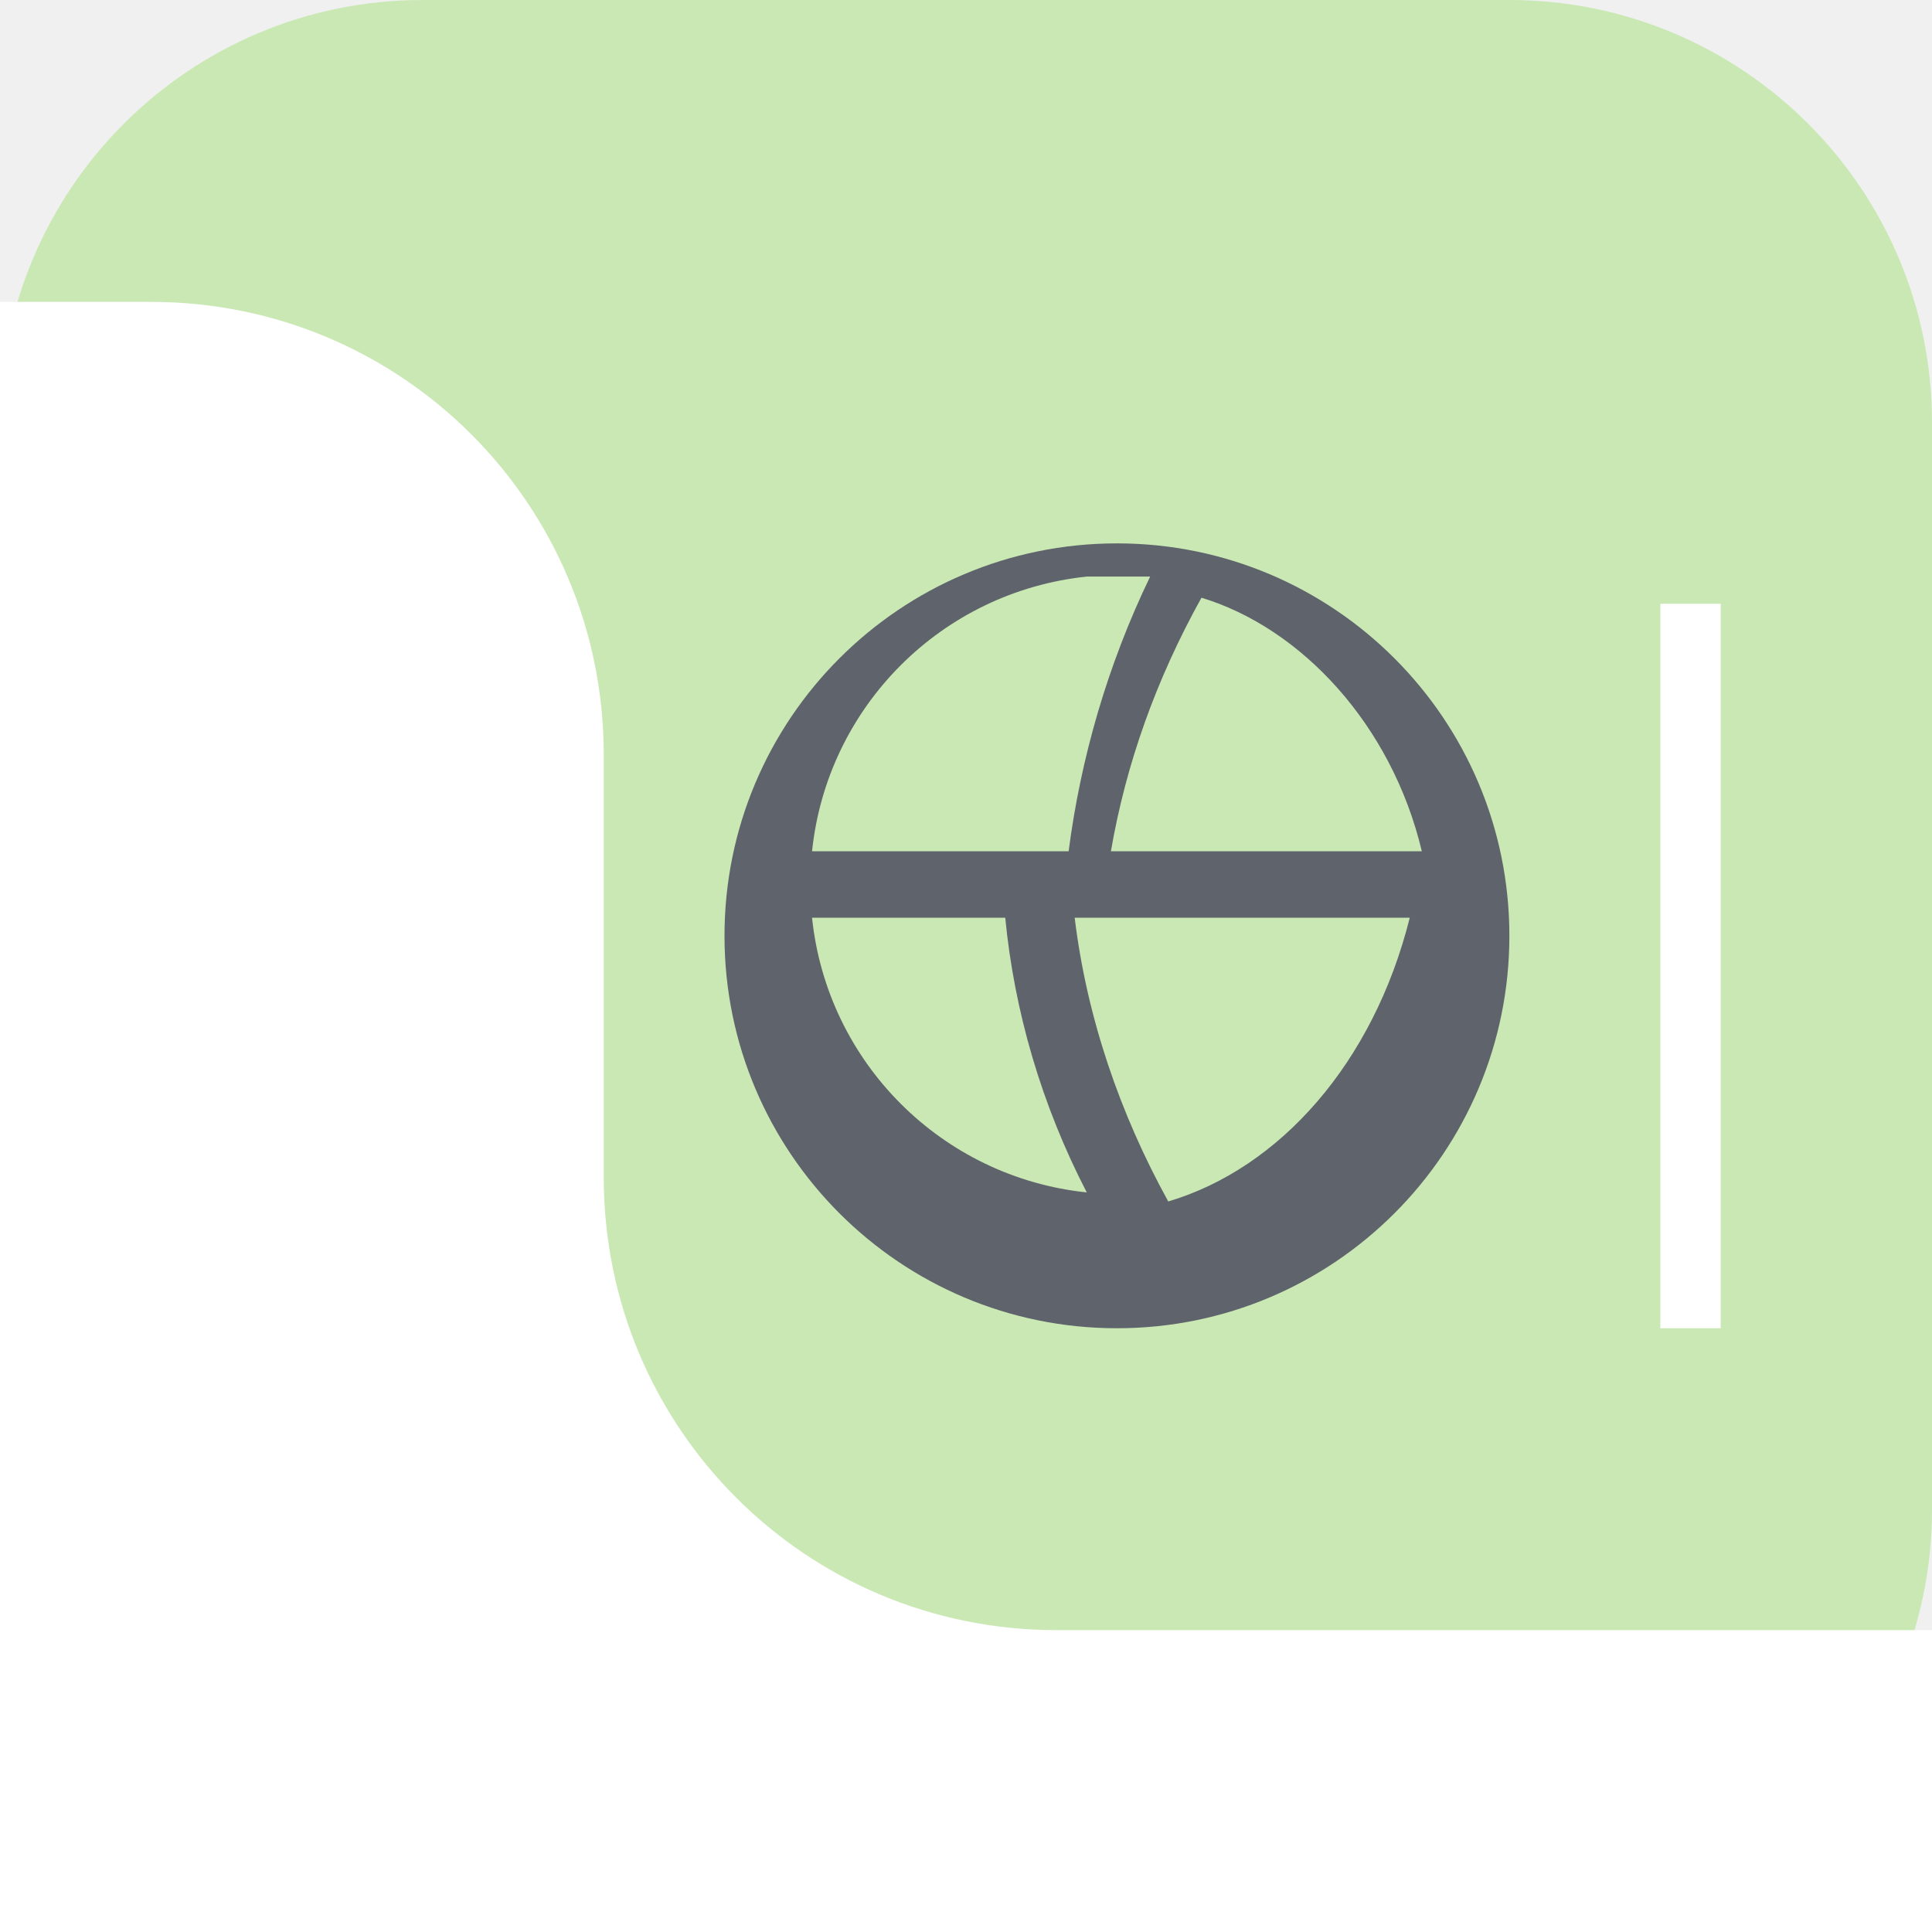
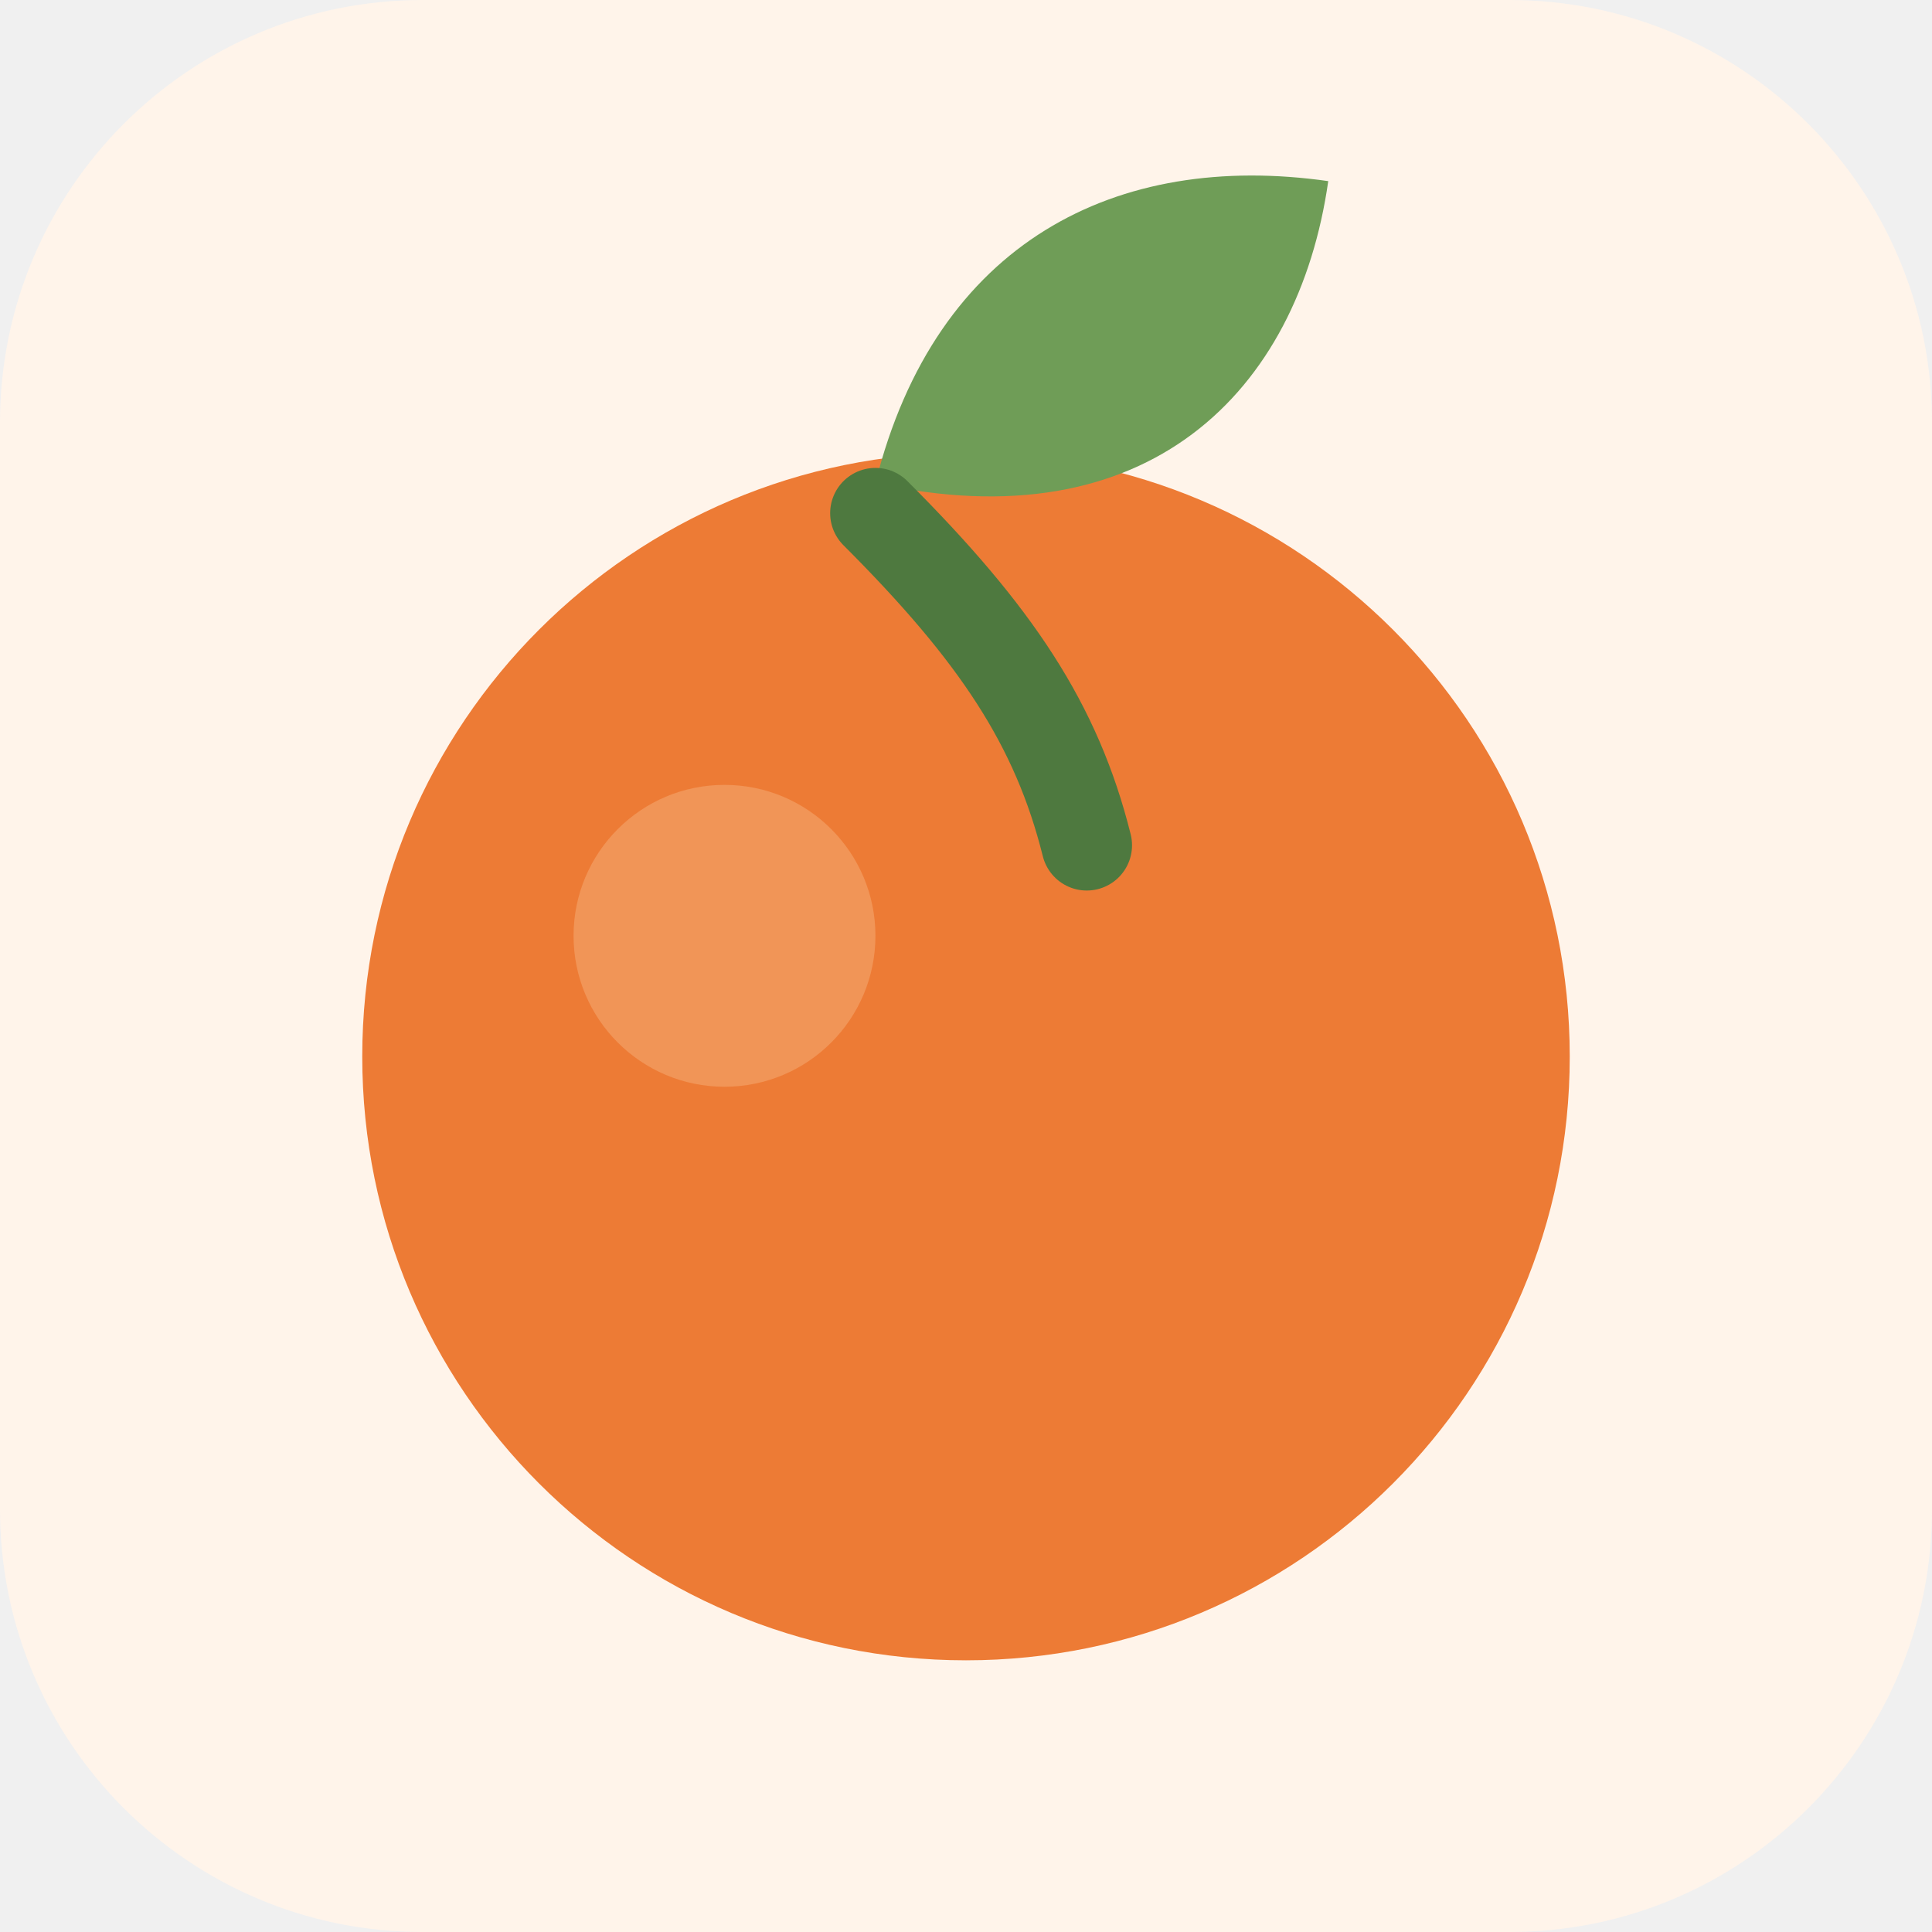
<svg xmlns="http://www.w3.org/2000/svg" viewBox="0 0 64 64">
-   <rect width="64" height="64" rx="14" fill="#c9e8b4" />
-   <path fill="#fff" d="M0 10h5c8.3 0 15 6.7 15 15v14c0 8.3 6.7 15 15 15h29v10H0z" />
-   <circle cx="37" cy="31" r="13" fill="#5f636b" />
-   <path fill="#c9e8b4" d="M36 19.1c-4.8.5-8.6 4.3-9.1 9.1h8.5c.4-3.1 1.3-6.2 2.7-9.1H36zm3.8.7c-1.5 2.7-2.5 5.5-3 8.4h10.3c-1-4.2-4-7.4-7.3-8.4zm-12.9 10.6c.5 4.8 4.3 8.6 9.1 9.1-1.5-2.9-2.4-6-2.7-9.1h-6.4zm8.7 0c.4 3.3 1.5 6.5 3.1 9.4 3.7-1.1 6.8-4.6 8-9.4H35.6z" />
-   <path fill="#fff" d="M55 20h2v24h-2z" />
+   <rect width="64" height="64" rx="14" fill="#fff4ea" />
+   <circle cx="32" cy="35" r="20" fill="#ed7b35" />
+   <path d="M29 16c2-8 8-11 15-10-1 7-6 12-15 10z" fill="#6f9d57" />
+   <path d="M29 17c4 4 6 7 7 11" fill="none" stroke="#4e793f" stroke-width="3" stroke-linecap="round" />
+   <circle cx="24" cy="31" r="5" fill="#f39b5f" opacity=".8" />
</svg>
